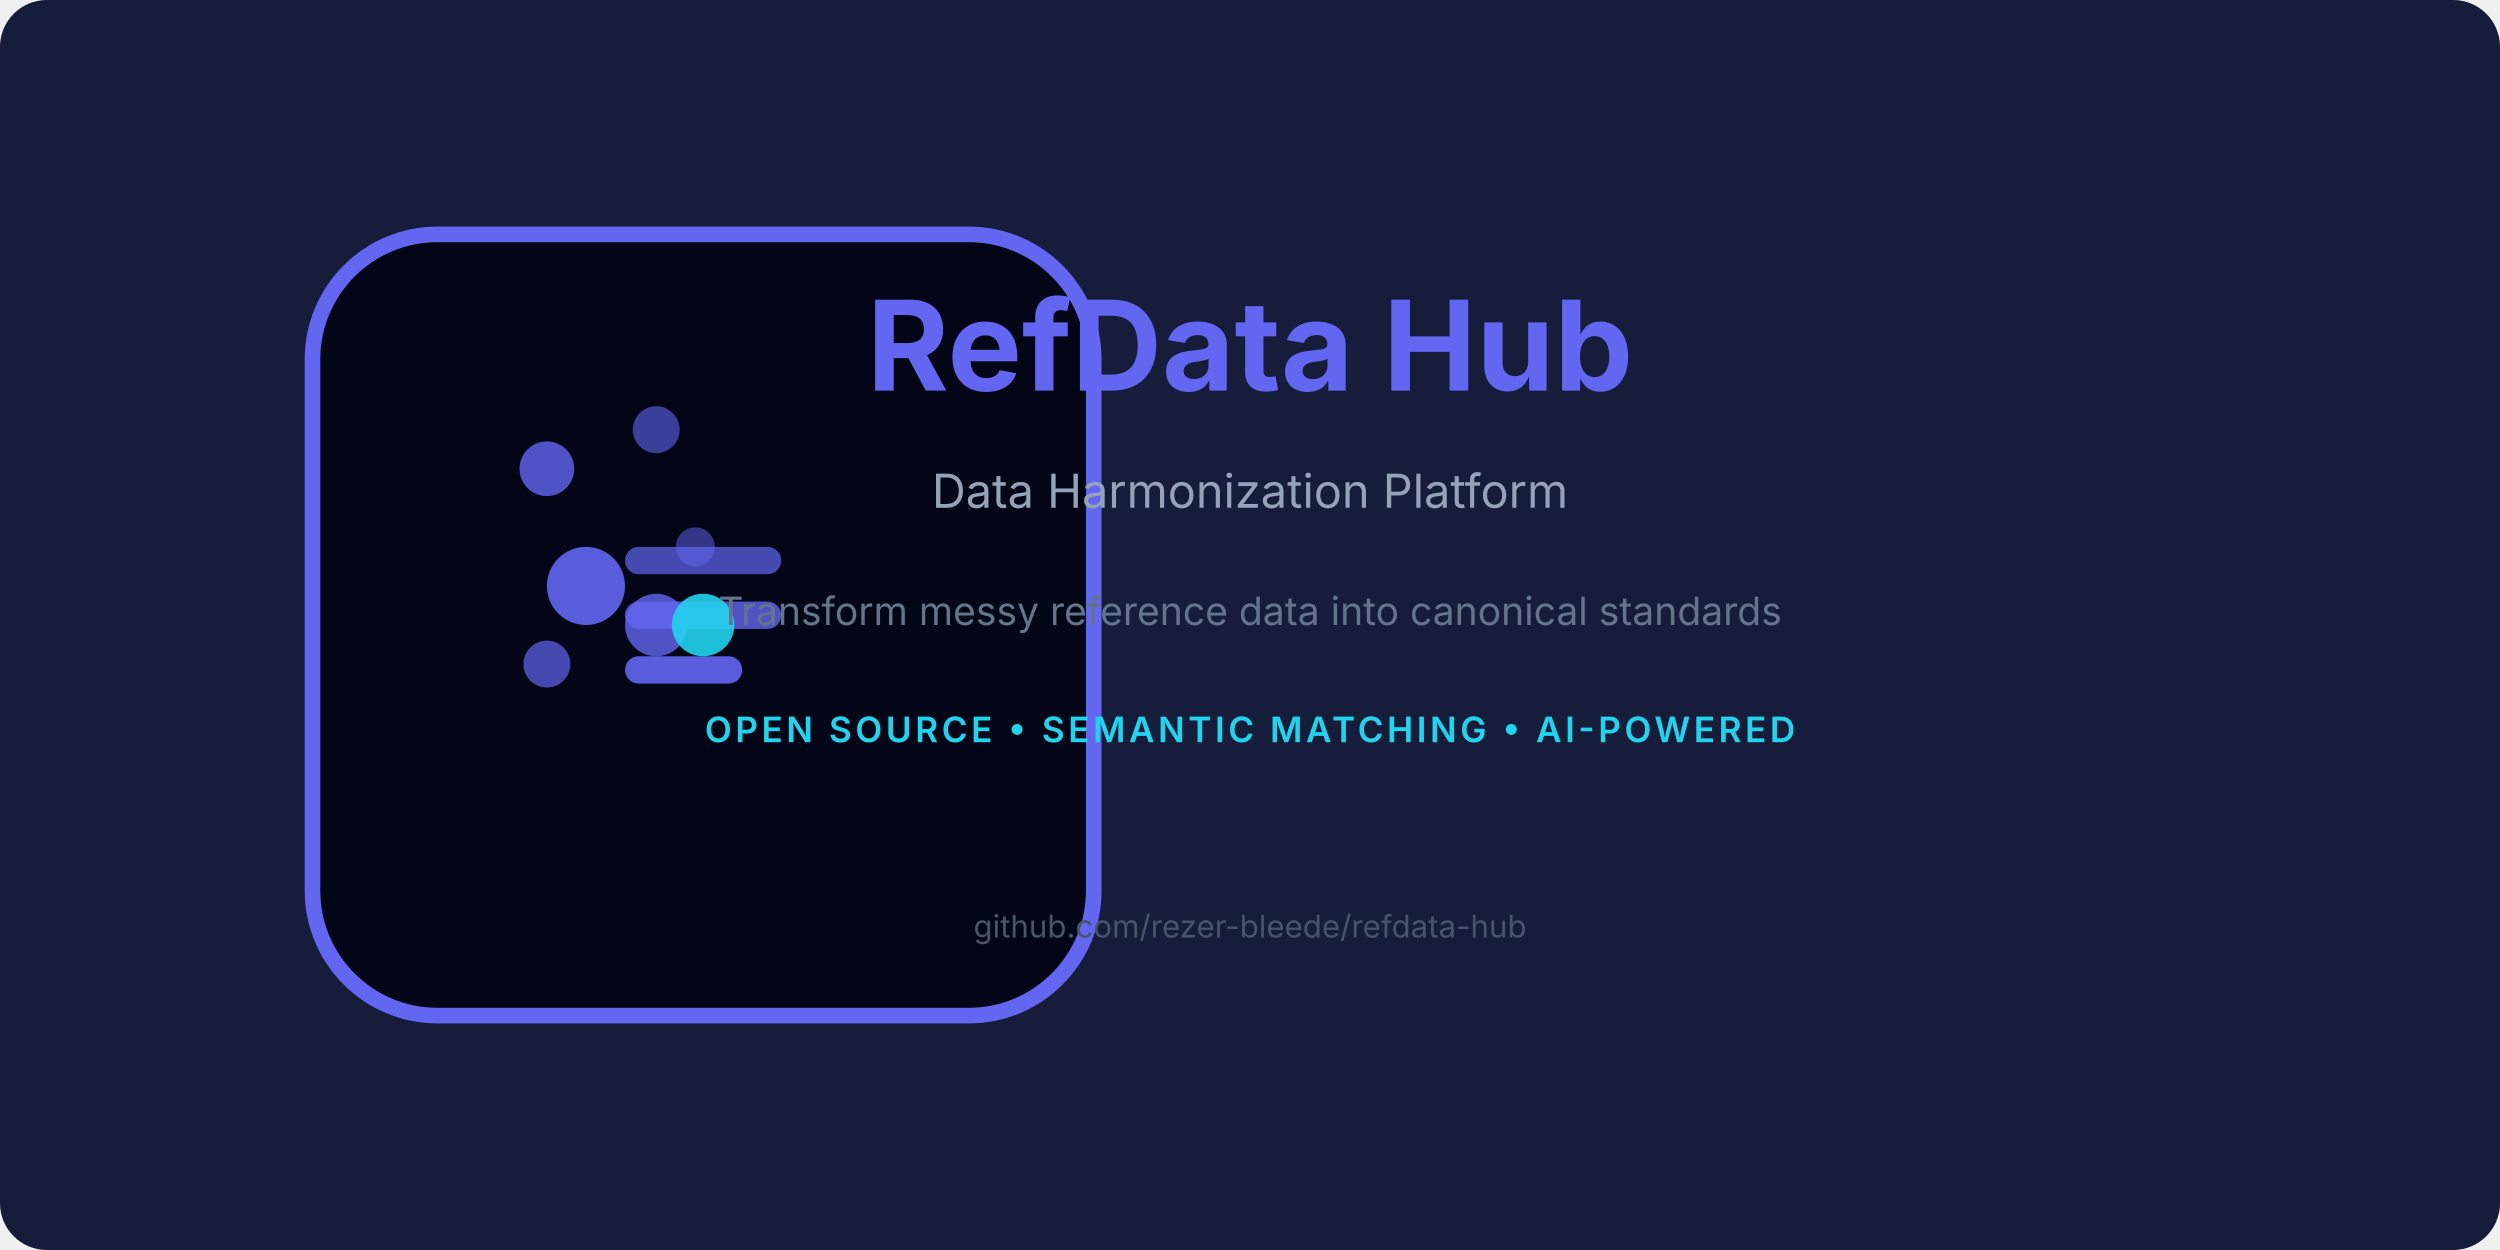
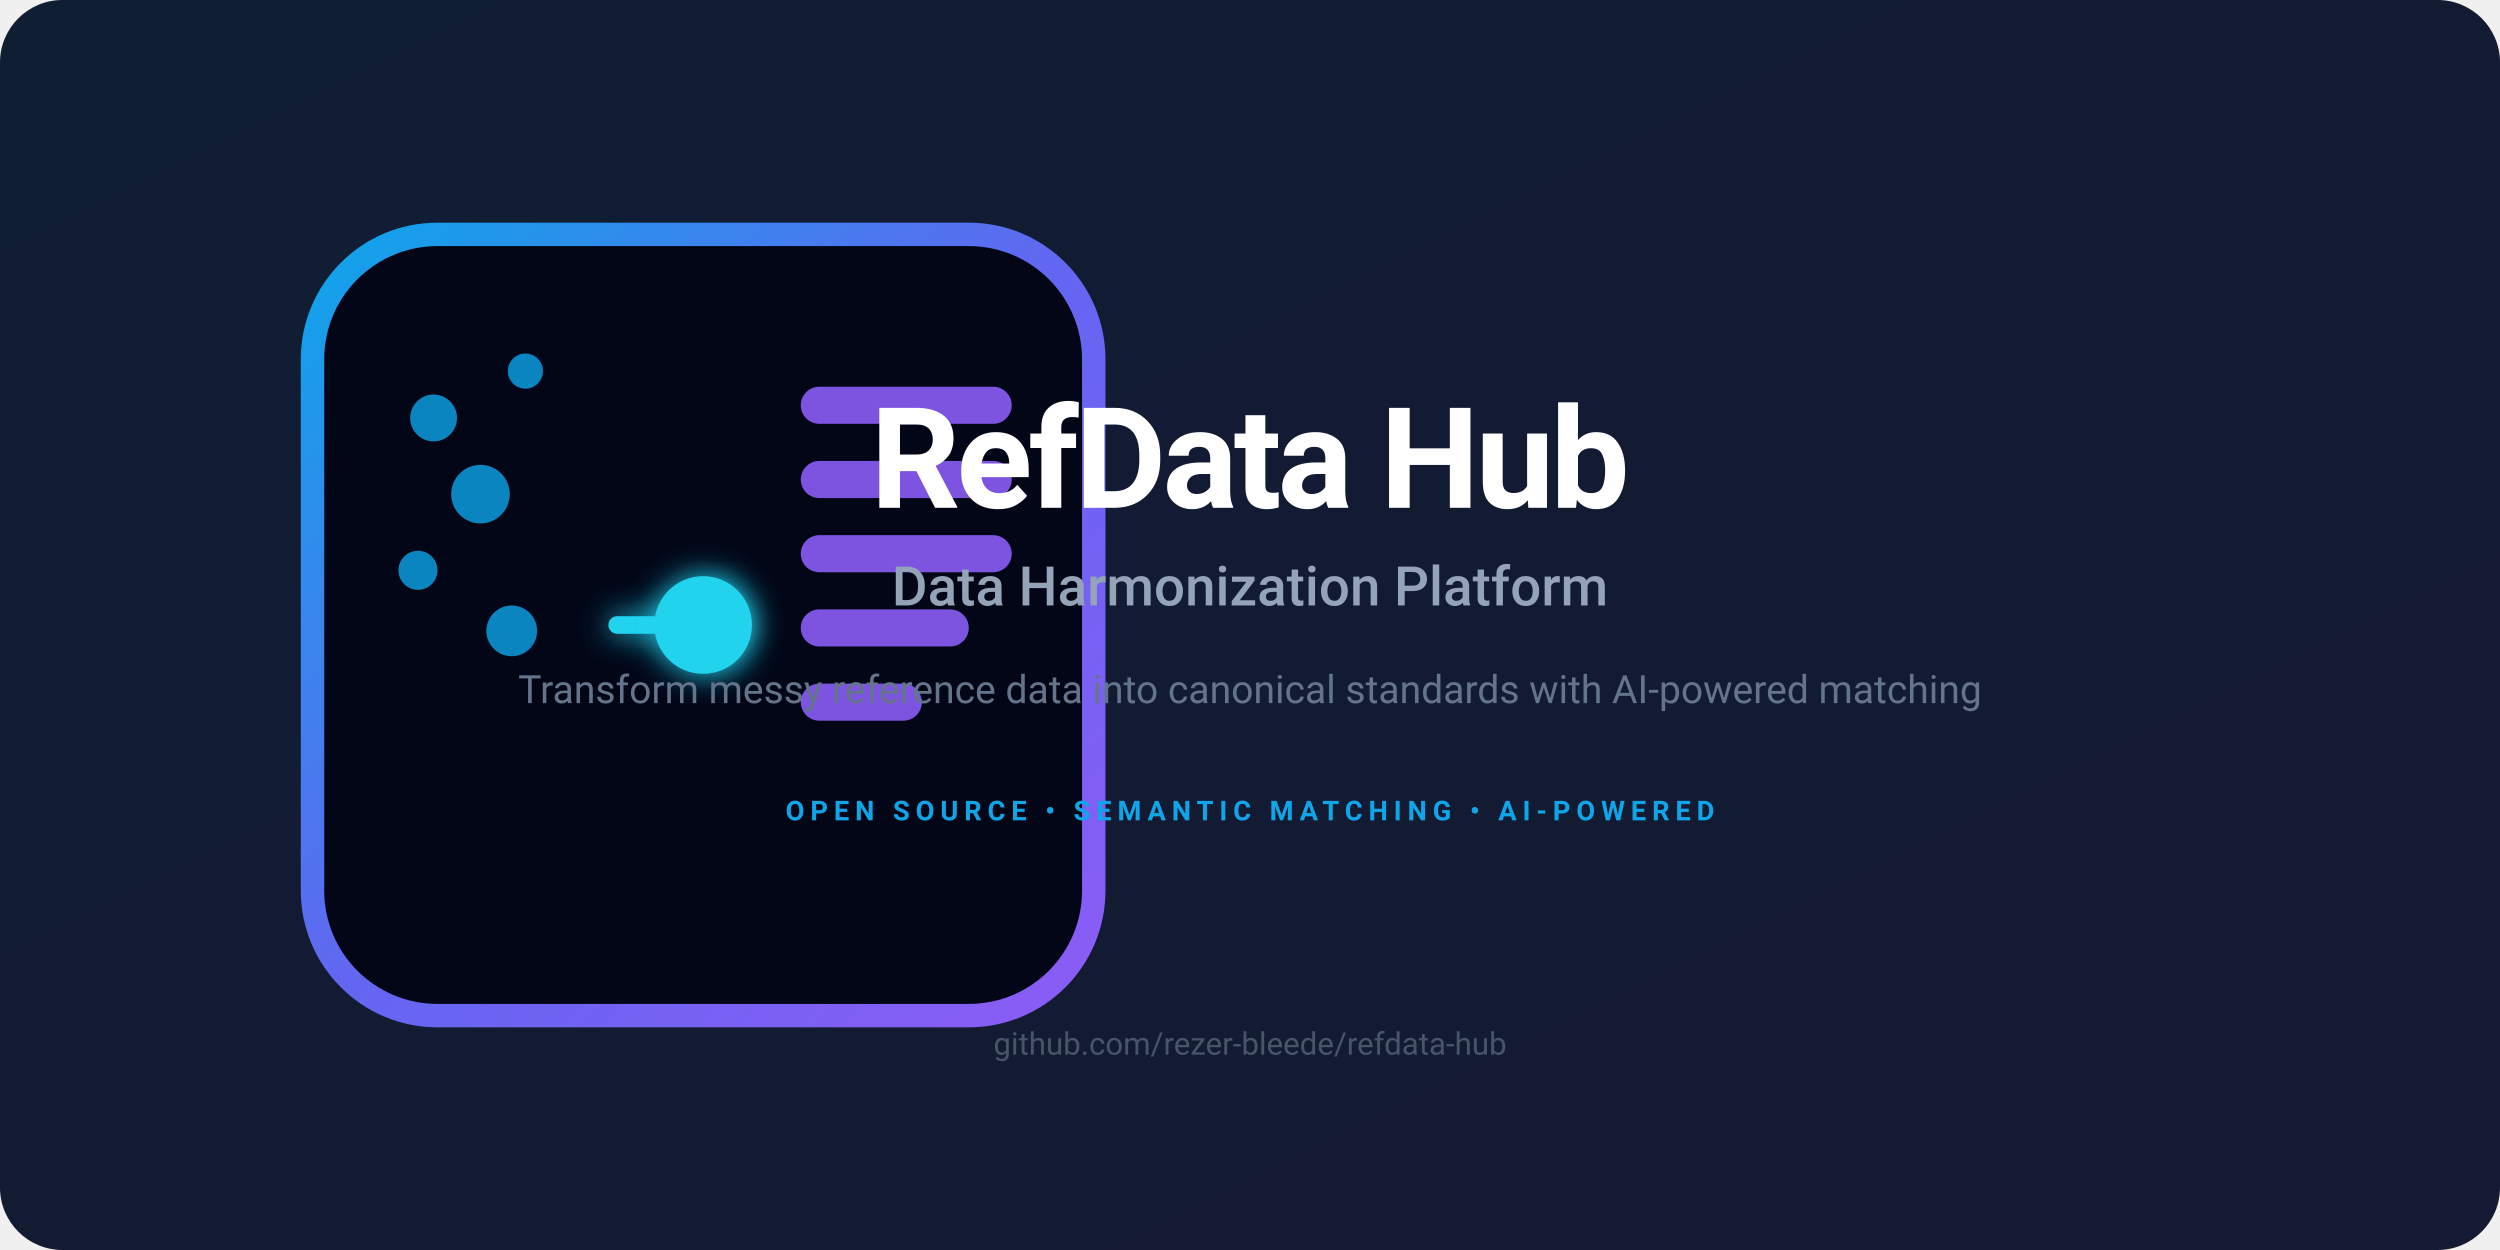
<svg xmlns="http://www.w3.org/2000/svg" viewBox="0 0 1280 640">
  <defs>
-     <linearGradient id="social-og" x1="0" y1="0" x2="1280" y2="640">
-       <stop offset="0%" stop-color="#6366f1" />
-       <stop offset="50%" stop-color="#8b5cf6" />
-       <stop offset="100%" stop-color="#22d3ee" />
+     <linearGradient id="og-grad" x1="0%" y1="0%" x2="100%" y2="100%">
+       <stop offset="0%" stop-color="#0ea5e9" />
+       <stop offset="50%" stop-color="#6366f1" />
+       <stop offset="100%" stop-color="#8b5cf6" />
    </linearGradient>
+     <filter id="og-glow" x="-50%" y="-50%" width="200%" height="200%">
+       <feGaussianBlur stdDeviation="8" result="coloredBlur" />
+       <feMerge>
+         <feMergeNode in="coloredBlur" />
+         <feMergeNode in="SourceGraphic" />
+       </feMerge>
+     </filter>
  </defs>
-   <rect width="1280" height="640" rx="24" fill="#0f172a" />
-   <rect width="1280" height="640" rx="24" fill="url(#social-og)" opacity="0.08" />
+   <rect width="1280" height="640" rx="32" fill="#0f172a" />
+   <rect width="1280" height="640" rx="32" fill="url(#og-grad)" opacity="0.05" />
  <g transform="translate(160, 120)">
-     <rect x="0" y="0" width="400" height="400" rx="64" fill="#020617" />
-     <rect x="0" y="0" width="400" height="400" rx="64" fill="none" stroke="url(#social-og)" stroke-width="8" />
-     <g transform="translate(80, 80)">
-       <circle cx="40" cy="40" r="14" fill="#6366f1" opacity="0.8" />
-       <circle cx="96" cy="20" r="12" fill="#6366f1" opacity="0.6" />
-       <circle cx="60" cy="100" r="20" fill="#6366f1" opacity="0.9" />
-       <circle cx="116" cy="80" r="10" fill="#6366f1" opacity="0.5" />
-       <circle cx="40" cy="140" r="12" fill="#6366f1" opacity="0.7" />
-       <circle cx="96" cy="120" r="16" fill="#6366f1" opacity="0.8" />
+     <rect width="400" height="400" rx="64" fill="#020617" />
+     <rect width="400" height="400" rx="64" fill="none" stroke="url(#og-grad)" stroke-width="12" />
+     <g fill="#0ea5e9" opacity="0.8">
+       <circle cx="62" cy="94" r="12" />
+       <circle cx="109" cy="70" r="9" />
+       <circle cx="86" cy="133" r="15" />
+       <circle cx="54" cy="172" r="10" />
+       <circle cx="102" cy="203" r="13" />
    </g>
-     <g transform="translate(160, 160)">
-       <rect x="0" y="0" width="80" height="14" rx="7" fill="url(#social-og)" opacity="0.7" />
-       <rect x="0" y="28" width="80" height="14" rx="7" fill="url(#social-og)" opacity="0.8" />
-       <rect x="0" y="56" width="60" height="14" rx="7" fill="url(#social-og)" opacity="0.9" />
+     <path d="M156 200 L219 200 M208 184 L219 200 L208 216" stroke="#22d3ee" stroke-width="9" stroke-linecap="round" stroke-linejoin="round" filter="url(#og-glow)" />
+     <g fill="#8b5cf6" opacity="0.9">
+       <rect x="250" y="78" width="108" height="19" rx="9.5" />
+       <rect x="250" y="116" width="108" height="19" rx="9.5" />
+       <rect x="250" y="154" width="108" height="19" rx="9.5" />
+       <rect x="250" y="192" width="86" height="19" rx="9.5" />
+       <rect x="250" y="230" width="62" height="19" rx="9.5" />
    </g>
-     <circle cx="200" cy="200" r="16" fill="#22d3ee" opacity="0.9" />
+     <circle cx="200" cy="200" r="25" fill="#22d3ee" filter="url(#og-glow)" />
  </g>
-   <text x="640" y="200" font-family="Space Grotesk, Inter, sans-serif" font-size="64" font-weight="700" fill="url(#social-og)" text-anchor="middle">RefData Hub</text>
-   <text x="640" y="260" font-family="Inter, sans-serif" font-size="24" font-weight="400" fill="#94a3b8" text-anchor="middle">Data Harmonization Platform</text>
-   <text x="640" y="320" font-family="Inter, sans-serif" font-size="20" font-weight="400" fill="#64748b" text-anchor="middle">Transform messy reference data into canonical standards</text>
-   <text x="640" y="380" font-family="Inter, sans-serif" font-size="18" font-weight="600" fill="#22d3ee" letter-spacing="0.1em" text-anchor="middle">OPEN SOURCE • SEMANTIC MATCHING • AI-POWERED</text>
-   <text x="640" y="480" font-family="Inter, sans-serif" font-size="16" font-weight="400" fill="#475569" text-anchor="middle">github.com/rezer-bleede/refdata-hub</text>
+   <text x="640" y="260" font-family="-apple-system, BlinkMacSystemFont, 'Segoe UI', Roboto, sans-serif" font-size="72" font-weight="700" fill="white" text-anchor="middle" letter-spacing="-2">RefData Hub</text>
+   <text x="640" y="310" font-family="-apple-system, BlinkMacSystemFont, 'Segoe UI', Roboto, sans-serif" font-size="28" font-weight="500" fill="#94a3b8" text-anchor="middle">Data Harmonization Platform</text>
+   <text x="640" y="360" font-family="-apple-system, BlinkMacSystemFont, 'Segoe UI', Roboto, sans-serif" font-size="20" font-weight="400" fill="#64748b" text-anchor="middle">Transform messy reference data into canonical standards with AI-powered matching</text>
+   <g transform="translate(640, 420)" text-anchor="middle">
+     <text font-family="-apple-system, BlinkMacSystemFont, 'Segoe UI', Roboto, sans-serif" font-size="14" font-weight="600" fill="#0ea5e9" letter-spacing="3">OPEN SOURCE • SEMANTIC MATCHING • AI-POWERED</text>
+   </g>
+   <text x="640" y="540" font-family="-apple-system, BlinkMacSystemFont, 'Segoe UI', Roboto, sans-serif" font-size="16" font-weight="400" fill="#475569" text-anchor="middle">github.com/rezer-bleede/refdata-hub</text>
</svg>
